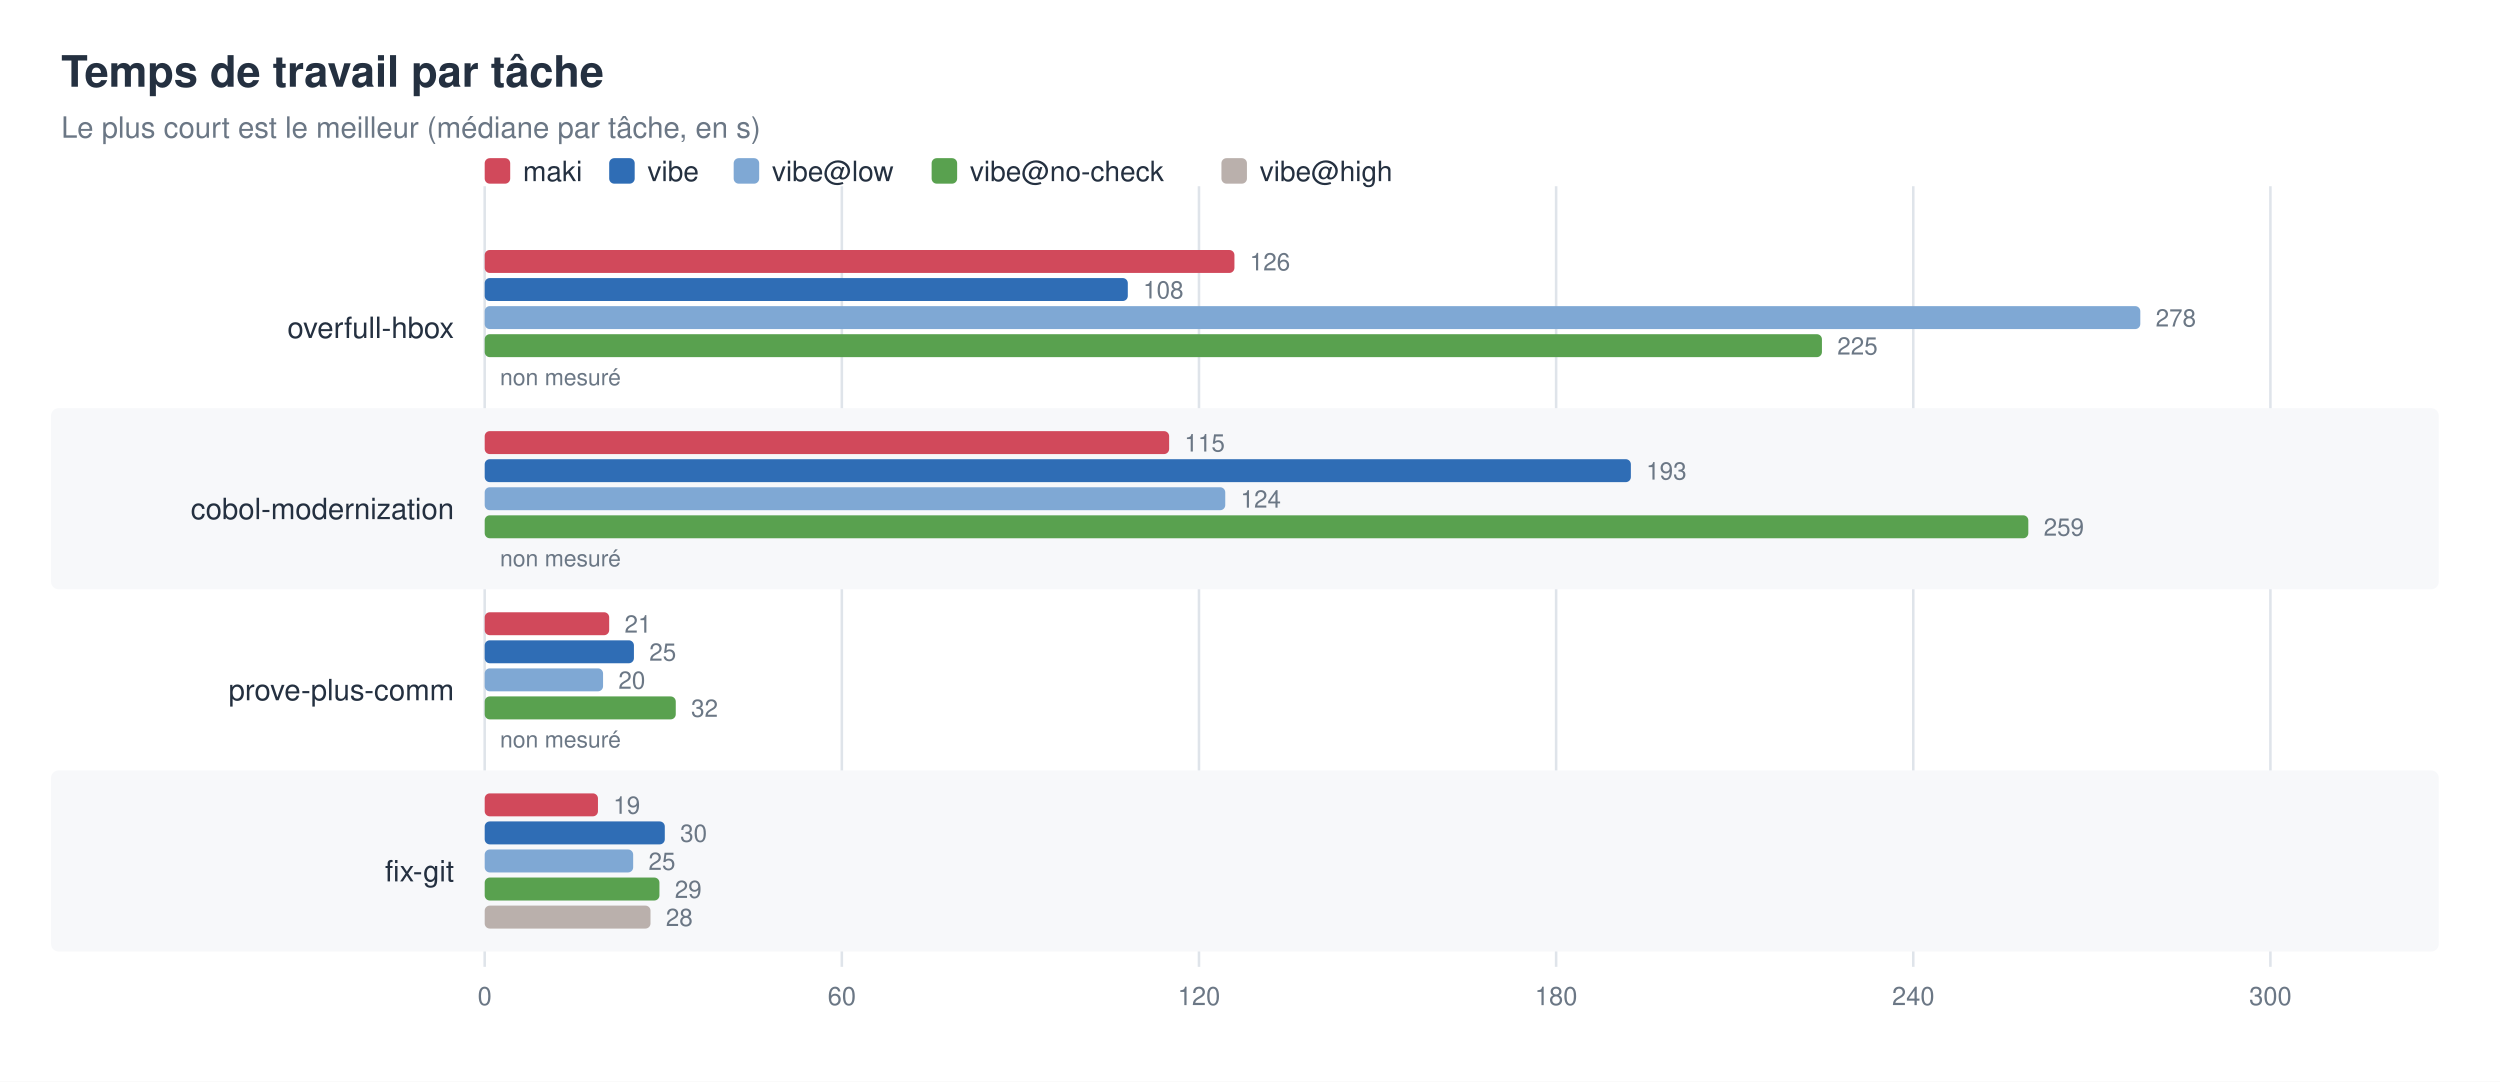
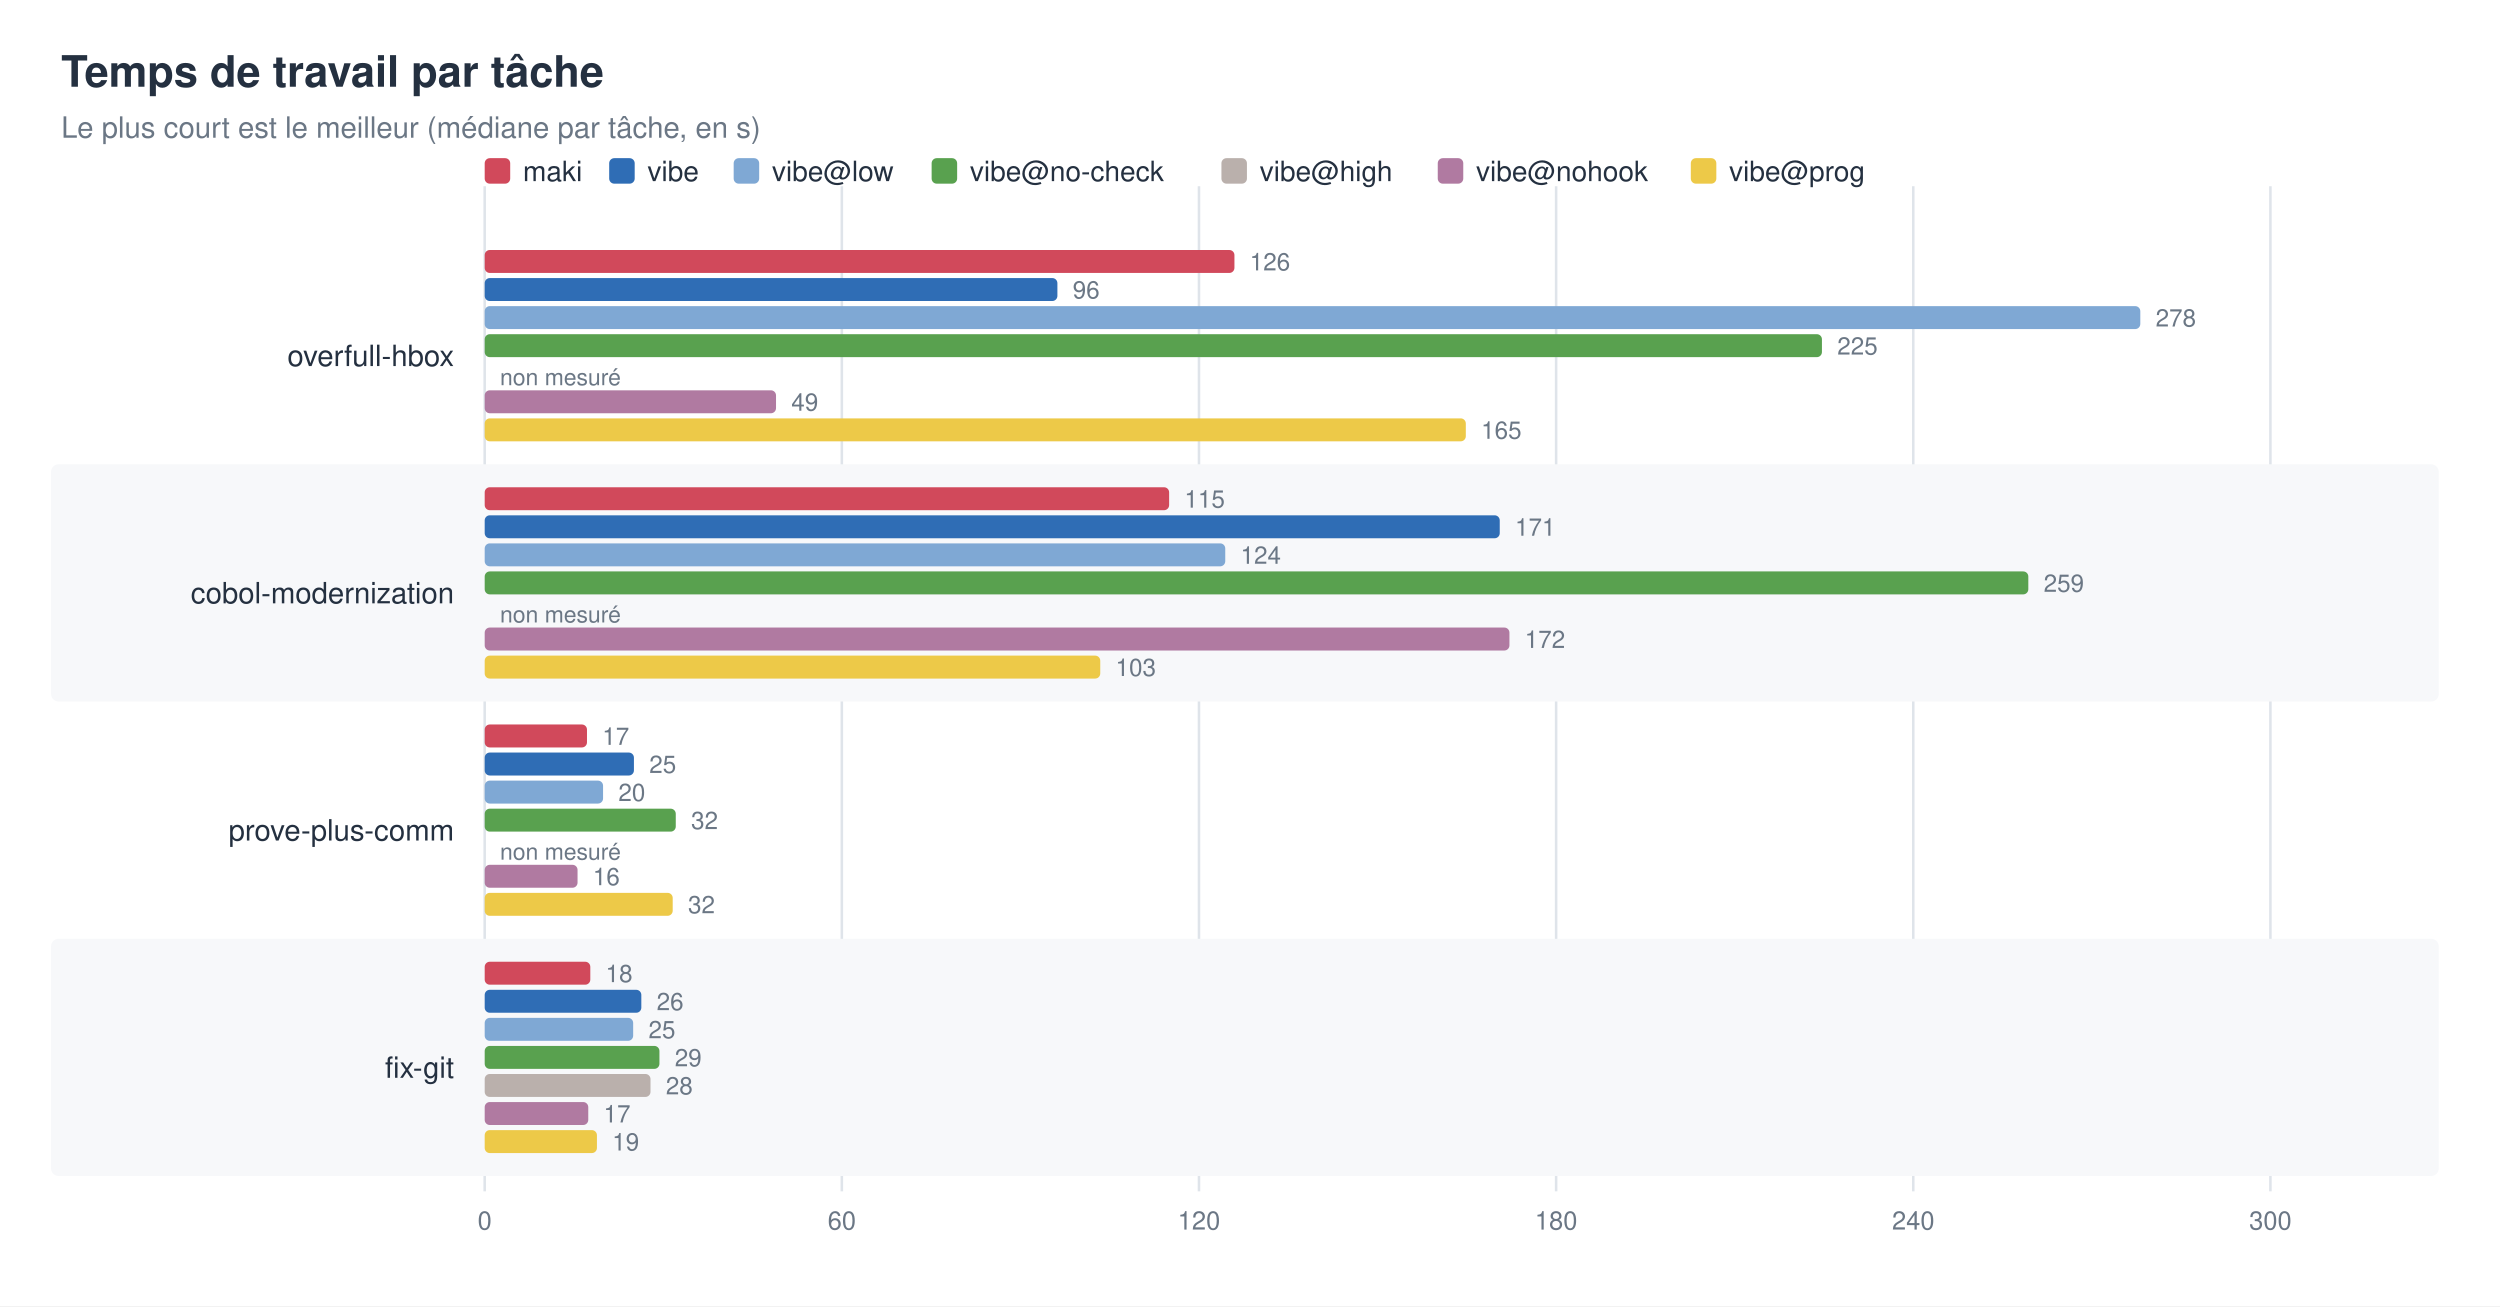
- <svg xmlns="http://www.w3.org/2000/svg" width="980" height="424" viewBox="0 0 980 424" font-family="Helvetica, Arial, sans-serif">
-   <rect width="980" height="424" fill="#ffffff" />
+ <svg xmlns="http://www.w3.org/2000/svg" width="980" height="512" viewBox="0 0 980 512" font-family="Helvetica, Arial, sans-serif">
+   <rect width="980" height="512" fill="#ffffff" />
  <text x="24.0" y="34.0" font-size="17" fill="#243040" text-anchor="start" font-weight="bold">Temps de travail par tâche</text>
  <text x="24.0" y="54.0" font-size="11.5" fill="#6b7785" text-anchor="start">Le plus court est le meilleur (médiane par tâche, en s)</text>
-   <line x1="190.0" y1="73.0" x2="190.0" y2="379.0" stroke="#dfe4ea" stroke-width="1" opacity="1.0" />
-   <text x="190.0" y="394.0" font-size="10" fill="#6b7785" text-anchor="middle">0</text>
-   <line x1="330.0" y1="73.0" x2="330.0" y2="379.0" stroke="#dfe4ea" stroke-width="1" opacity="1.0" />
-   <text x="330.0" y="394.0" font-size="10" fill="#6b7785" text-anchor="middle">60</text>
-   <line x1="470.0" y1="73.0" x2="470.0" y2="379.0" stroke="#dfe4ea" stroke-width="1" opacity="1.0" />
-   <text x="470.0" y="394.0" font-size="10" fill="#6b7785" text-anchor="middle">120</text>
-   <line x1="610.0" y1="73.0" x2="610.0" y2="379.0" stroke="#dfe4ea" stroke-width="1" opacity="1.0" />
-   <text x="610.0" y="394.0" font-size="10" fill="#6b7785" text-anchor="middle">180</text>
-   <line x1="750.0" y1="73.0" x2="750.0" y2="379.0" stroke="#dfe4ea" stroke-width="1" opacity="1.0" />
-   <text x="750.0" y="394.0" font-size="10" fill="#6b7785" text-anchor="middle">240</text>
-   <line x1="890.0" y1="73.0" x2="890.0" y2="379.0" stroke="#dfe4ea" stroke-width="1" opacity="1.0" />
-   <text x="890.0" y="394.0" font-size="10" fill="#6b7785" text-anchor="middle">300</text>
-   <text x="178.0" y="132.5" font-size="11.5" fill="#243040" text-anchor="end">overfull-hbox</text>
+   <line x1="190.0" y1="73.0" x2="190.0" y2="467.0" stroke="#dfe4ea" stroke-width="1" opacity="1.0" />
+   <text x="190.0" y="482.0" font-size="10" fill="#6b7785" text-anchor="middle">0</text>
+   <line x1="330.0" y1="73.0" x2="330.0" y2="467.0" stroke="#dfe4ea" stroke-width="1" opacity="1.0" />
+   <text x="330.0" y="482.0" font-size="10" fill="#6b7785" text-anchor="middle">60</text>
+   <line x1="470.0" y1="73.0" x2="470.0" y2="467.0" stroke="#dfe4ea" stroke-width="1" opacity="1.0" />
+   <text x="470.0" y="482.0" font-size="10" fill="#6b7785" text-anchor="middle">120</text>
+   <line x1="610.0" y1="73.0" x2="610.0" y2="467.0" stroke="#dfe4ea" stroke-width="1" opacity="1.0" />
+   <text x="610.0" y="482.0" font-size="10" fill="#6b7785" text-anchor="middle">180</text>
+   <line x1="750.0" y1="73.0" x2="750.0" y2="467.0" stroke="#dfe4ea" stroke-width="1" opacity="1.0" />
+   <text x="750.0" y="482.0" font-size="10" fill="#6b7785" text-anchor="middle">240</text>
+   <line x1="890.0" y1="73.0" x2="890.0" y2="467.0" stroke="#dfe4ea" stroke-width="1" opacity="1.0" />
+   <text x="890.0" y="482.0" font-size="10" fill="#6b7785" text-anchor="middle">300</text>
+   <text x="178.0" y="143.5" font-size="11.5" fill="#243040" text-anchor="end">overfull-hbox</text>
  <rect x="190.0" y="98.0" width="293.9" height="9.0" rx="2" fill="#d1495b" opacity="1.0" />
  <text x="489.9" y="106.0" font-size="9.5" fill="#6b7785" text-anchor="start">126</text>
-   <rect x="190.0" y="109.0" width="252.1" height="9.0" rx="2" fill="#2f6db5" opacity="1.0" />
-   <text x="448.1" y="117.0" font-size="9.5" fill="#6b7785" text-anchor="start">108</text>
+   <rect x="190.0" y="109.0" width="224.5" height="9.0" rx="2" fill="#2f6db5" opacity="1.0" />
+   <text x="420.5" y="117.0" font-size="9.5" fill="#6b7785" text-anchor="start">96</text>
  <rect x="190.0" y="120.0" width="649.0" height="9.0" rx="2" fill="#7fa8d4" opacity="1.0" />
  <text x="845.0" y="128.0" font-size="9.5" fill="#6b7785" text-anchor="start">278</text>
  <rect x="190.0" y="131.0" width="524.2" height="9.0" rx="2" fill="#59a14f" opacity="1.0" />
  <text x="720.2" y="139.0" font-size="9.5" fill="#6b7785" text-anchor="start">225</text>
  <text x="196.0" y="151.0" font-size="9" fill="#6b7785" text-anchor="start">non mesuré</text>
-   <rect x="20.0" y="160.0" width="936.0" height="71.0" rx="3" fill="#f7f8fa" opacity="1.0" />
-   <text x="178.0" y="203.5" font-size="11.5" fill="#243040" text-anchor="end">cobol-modernization</text>
-   <rect x="190.0" y="169.0" width="268.3" height="9.0" rx="2" fill="#d1495b" opacity="1.0" />
-   <text x="464.3" y="177.0" font-size="9.5" fill="#6b7785" text-anchor="start">115</text>
-   <rect x="190.0" y="180.0" width="449.3" height="9.0" rx="2" fill="#2f6db5" opacity="1.0" />
-   <text x="645.3" y="188.0" font-size="9.5" fill="#6b7785" text-anchor="start">193</text>
-   <rect x="190.0" y="191.0" width="290.3" height="9.0" rx="2" fill="#7fa8d4" opacity="1.0" />
-   <text x="486.3" y="199.0" font-size="9.5" fill="#6b7785" text-anchor="start">124</text>
-   <rect x="190.0" y="202.0" width="605.1" height="9.0" rx="2" fill="#59a14f" opacity="1.0" />
-   <text x="801.1" y="210.0" font-size="9.5" fill="#6b7785" text-anchor="start">259</text>
-   <text x="196.0" y="222.0" font-size="9" fill="#6b7785" text-anchor="start">non mesuré</text>
-   <text x="178.0" y="274.5" font-size="11.5" fill="#243040" text-anchor="end">prove-plus-comm</text>
-   <rect x="190.0" y="240.0" width="48.8" height="9.0" rx="2" fill="#d1495b" opacity="1.0" />
-   <text x="244.8" y="248.0" font-size="9.5" fill="#6b7785" text-anchor="start">21</text>
-   <rect x="190.0" y="251.0" width="58.5" height="9.0" rx="2" fill="#2f6db5" opacity="1.0" />
-   <text x="254.5" y="259.0" font-size="9.5" fill="#6b7785" text-anchor="start">25</text>
-   <rect x="190.0" y="262.0" width="46.4" height="9.0" rx="2" fill="#7fa8d4" opacity="1.0" />
-   <text x="242.4" y="270.0" font-size="9.5" fill="#6b7785" text-anchor="start">20</text>
-   <rect x="190.0" y="273.0" width="74.9" height="9.0" rx="2" fill="#59a14f" opacity="1.0" />
-   <text x="270.9" y="281.0" font-size="9.5" fill="#6b7785" text-anchor="start">32</text>
-   <text x="196.0" y="293.0" font-size="9" fill="#6b7785" text-anchor="start">non mesuré</text>
-   <rect x="20.0" y="302.0" width="936.0" height="71.0" rx="3" fill="#f7f8fa" opacity="1.0" />
-   <text x="178.0" y="345.5" font-size="11.5" fill="#243040" text-anchor="end">fix-git</text>
-   <rect x="190.0" y="311.0" width="44.4" height="9.0" rx="2" fill="#d1495b" opacity="1.0" />
-   <text x="240.4" y="319.0" font-size="9.5" fill="#6b7785" text-anchor="start">19</text>
-   <rect x="190.0" y="322.0" width="70.6" height="9.0" rx="2" fill="#2f6db5" opacity="1.0" />
-   <text x="266.6" y="330.0" font-size="9.5" fill="#6b7785" text-anchor="start">30</text>
-   <rect x="190.0" y="333.0" width="58.2" height="9.0" rx="2" fill="#7fa8d4" opacity="1.0" />
-   <text x="254.2" y="341.0" font-size="9.5" fill="#6b7785" text-anchor="start">25</text>
-   <rect x="190.0" y="344.0" width="68.5" height="9.0" rx="2" fill="#59a14f" opacity="1.0" />
-   <text x="264.5" y="352.0" font-size="9.5" fill="#6b7785" text-anchor="start">29</text>
-   <rect x="190.0" y="355.0" width="65.0" height="9.0" rx="2" fill="#bab0ac" opacity="1.0" />
-   <text x="261.0" y="363.0" font-size="9.5" fill="#6b7785" text-anchor="start">28</text>
+   <rect x="190.0" y="153.0" width="114.2" height="9.0" rx="2" fill="#b07aa1" opacity="1.0" />
+   <text x="310.2" y="161.0" font-size="9.5" fill="#6b7785" text-anchor="start">49</text>
+   <rect x="190.0" y="164.0" width="384.6" height="9.0" rx="2" fill="#edc948" opacity="1.0" />
+   <text x="580.6" y="172.0" font-size="9.5" fill="#6b7785" text-anchor="start">165</text>
+   <rect x="20.0" y="182.0" width="936.0" height="93.0" rx="3" fill="#f7f8fa" opacity="1.0" />
+   <text x="178.0" y="236.5" font-size="11.5" fill="#243040" text-anchor="end">cobol-modernization</text>
+   <rect x="190.0" y="191.0" width="268.3" height="9.0" rx="2" fill="#d1495b" opacity="1.0" />
+   <text x="464.3" y="199.0" font-size="9.5" fill="#6b7785" text-anchor="start">115</text>
+   <rect x="190.0" y="202.0" width="397.9" height="9.0" rx="2" fill="#2f6db5" opacity="1.0" />
+   <text x="593.9" y="210.0" font-size="9.5" fill="#6b7785" text-anchor="start">171</text>
+   <rect x="190.0" y="213.0" width="290.3" height="9.0" rx="2" fill="#7fa8d4" opacity="1.0" />
+   <text x="486.3" y="221.0" font-size="9.5" fill="#6b7785" text-anchor="start">124</text>
+   <rect x="190.0" y="224.0" width="605.1" height="9.0" rx="2" fill="#59a14f" opacity="1.0" />
+   <text x="801.1" y="232.0" font-size="9.5" fill="#6b7785" text-anchor="start">259</text>
+   <text x="196.0" y="244.0" font-size="9" fill="#6b7785" text-anchor="start">non mesuré</text>
+   <rect x="190.0" y="246.0" width="401.7" height="9.0" rx="2" fill="#b07aa1" opacity="1.0" />
+   <text x="597.7" y="254.0" font-size="9.5" fill="#6b7785" text-anchor="start">172</text>
+   <rect x="190.0" y="257.0" width="241.3" height="9.0" rx="2" fill="#edc948" opacity="1.0" />
+   <text x="437.3" y="265.0" font-size="9.5" fill="#6b7785" text-anchor="start">103</text>
+   <text x="178.0" y="329.5" font-size="11.5" fill="#243040" text-anchor="end">prove-plus-comm</text>
+   <rect x="190.0" y="284.0" width="40.1" height="9.0" rx="2" fill="#d1495b" opacity="1.0" />
+   <text x="236.1" y="292.0" font-size="9.5" fill="#6b7785" text-anchor="start">17</text>
+   <rect x="190.0" y="295.0" width="58.5" height="9.0" rx="2" fill="#2f6db5" opacity="1.0" />
+   <text x="254.5" y="303.0" font-size="9.5" fill="#6b7785" text-anchor="start">25</text>
+   <rect x="190.0" y="306.0" width="46.4" height="9.0" rx="2" fill="#7fa8d4" opacity="1.0" />
+   <text x="242.4" y="314.0" font-size="9.5" fill="#6b7785" text-anchor="start">20</text>
+   <rect x="190.0" y="317.0" width="74.9" height="9.0" rx="2" fill="#59a14f" opacity="1.0" />
+   <text x="270.9" y="325.0" font-size="9.5" fill="#6b7785" text-anchor="start">32</text>
+   <text x="196.0" y="337.0" font-size="9" fill="#6b7785" text-anchor="start">non mesuré</text>
+   <rect x="190.0" y="339.0" width="36.4" height="9.0" rx="2" fill="#b07aa1" opacity="1.0" />
+   <text x="232.4" y="347.0" font-size="9.5" fill="#6b7785" text-anchor="start">16</text>
+   <rect x="190.0" y="350.0" width="73.7" height="9.0" rx="2" fill="#edc948" opacity="1.0" />
+   <text x="269.7" y="358.0" font-size="9.5" fill="#6b7785" text-anchor="start">32</text>
+   <rect x="20.0" y="368.0" width="936.0" height="93.0" rx="3" fill="#f7f8fa" opacity="1.0" />
+   <text x="178.0" y="422.5" font-size="11.5" fill="#243040" text-anchor="end">fix-git</text>
+   <rect x="190.0" y="377.0" width="41.4" height="9.0" rx="2" fill="#d1495b" opacity="1.0" />
+   <text x="237.4" y="385.0" font-size="9.5" fill="#6b7785" text-anchor="start">18</text>
+   <rect x="190.0" y="388.0" width="61.4" height="9.0" rx="2" fill="#2f6db5" opacity="1.0" />
+   <text x="257.4" y="396.0" font-size="9.5" fill="#6b7785" text-anchor="start">26</text>
+   <rect x="190.0" y="399.0" width="58.2" height="9.0" rx="2" fill="#7fa8d4" opacity="1.0" />
+   <text x="254.2" y="407.0" font-size="9.5" fill="#6b7785" text-anchor="start">25</text>
+   <rect x="190.0" y="410.0" width="68.5" height="9.0" rx="2" fill="#59a14f" opacity="1.0" />
+   <text x="264.5" y="418.0" font-size="9.5" fill="#6b7785" text-anchor="start">29</text>
+   <rect x="190.0" y="421.0" width="65.0" height="9.0" rx="2" fill="#bab0ac" opacity="1.0" />
+   <text x="261.0" y="429.0" font-size="9.5" fill="#6b7785" text-anchor="start">28</text>
+   <rect x="190.0" y="432.0" width="40.6" height="9.0" rx="2" fill="#b07aa1" opacity="1.0" />
+   <text x="236.6" y="440.0" font-size="9.5" fill="#6b7785" text-anchor="start">17</text>
+   <rect x="190.0" y="443.0" width="44.0" height="9.0" rx="2" fill="#edc948" opacity="1.0" />
+   <text x="240.0" y="451.0" font-size="9.5" fill="#6b7785" text-anchor="start">19</text>
  <rect x="190.0" y="62.0" width="10.0" height="10.0" rx="2" fill="#d1495b" opacity="1.0" />
  <text x="205.0" y="71.0" font-size="11" fill="#243040" text-anchor="start">maki</text>
  <rect x="238.8" y="62.0" width="10.0" height="10.0" rx="2" fill="#2f6db5" opacity="1.0" />
  <text x="253.8" y="71.0" font-size="11" fill="#243040" text-anchor="start">vibe</text>
  <rect x="287.6" y="62.0" width="10.0" height="10.0" rx="2" fill="#7fa8d4" opacity="1.0" />
  <text x="302.6" y="71.0" font-size="11" fill="#243040" text-anchor="start">vibe@low</text>
  <rect x="365.2" y="62.0" width="10.0" height="10.0" rx="2" fill="#59a14f" opacity="1.0" />
  <text x="380.2" y="71.0" font-size="11" fill="#243040" text-anchor="start">vibe@no-check</text>
  <rect x="478.8" y="62.0" width="10.0" height="10.0" rx="2" fill="#bab0ac" opacity="1.0" />
  <text x="493.8" y="71.0" font-size="11" fill="#243040" text-anchor="start">vibe@high</text>
+   <rect x="563.6" y="62.0" width="10.0" height="10.0" rx="2" fill="#b07aa1" opacity="1.0" />
+   <text x="578.6" y="71.0" font-size="11" fill="#243040" text-anchor="start">vibe@nohook</text>
+   <rect x="662.8" y="62.0" width="10.0" height="10.0" rx="2" fill="#edc948" opacity="1.0" />
+   <text x="677.8" y="71.0" font-size="11" fill="#243040" text-anchor="start">vibe@prog</text>
</svg>
